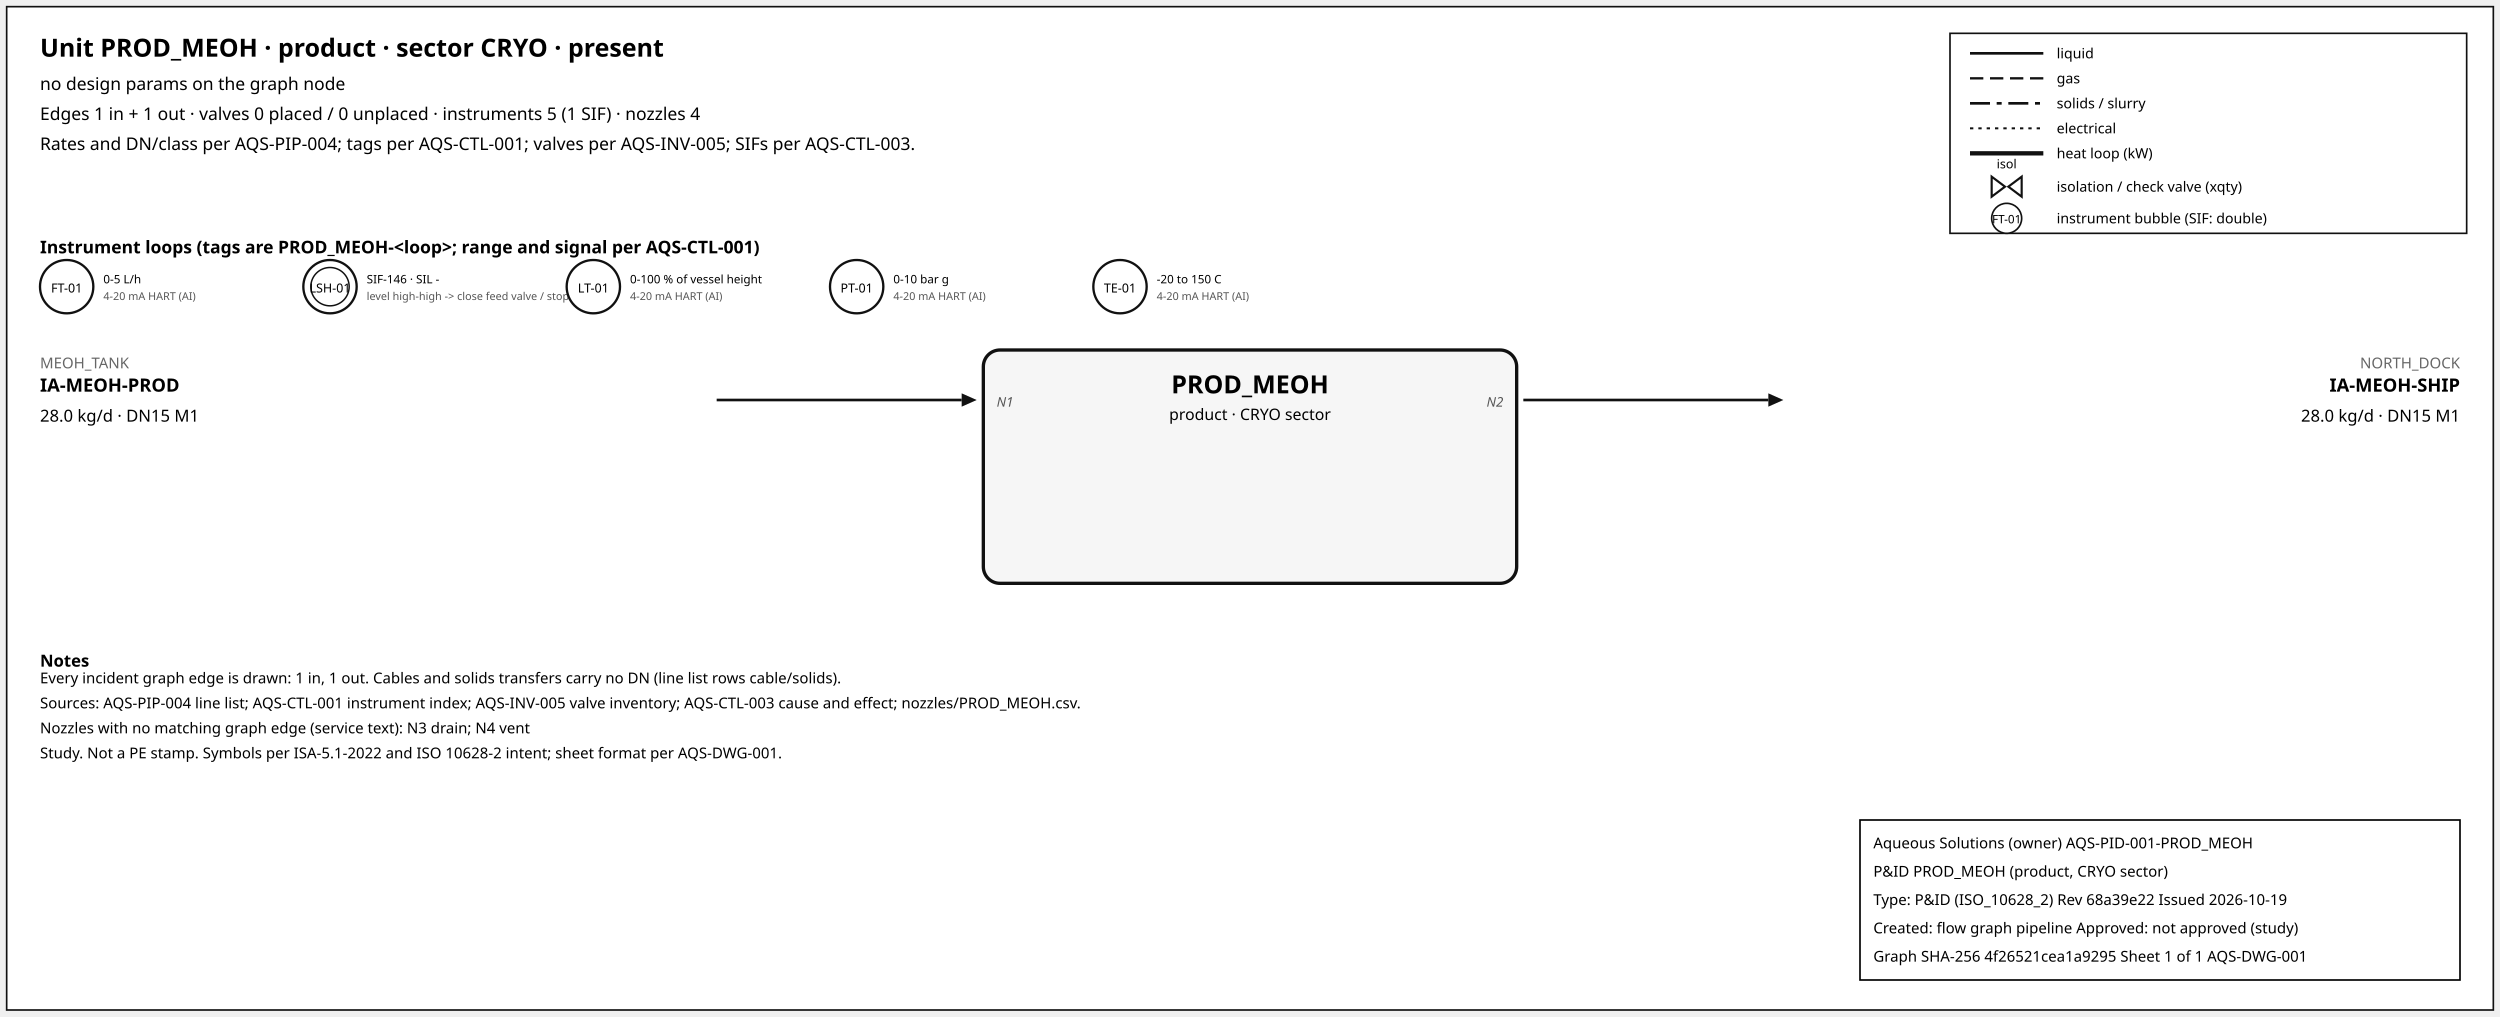
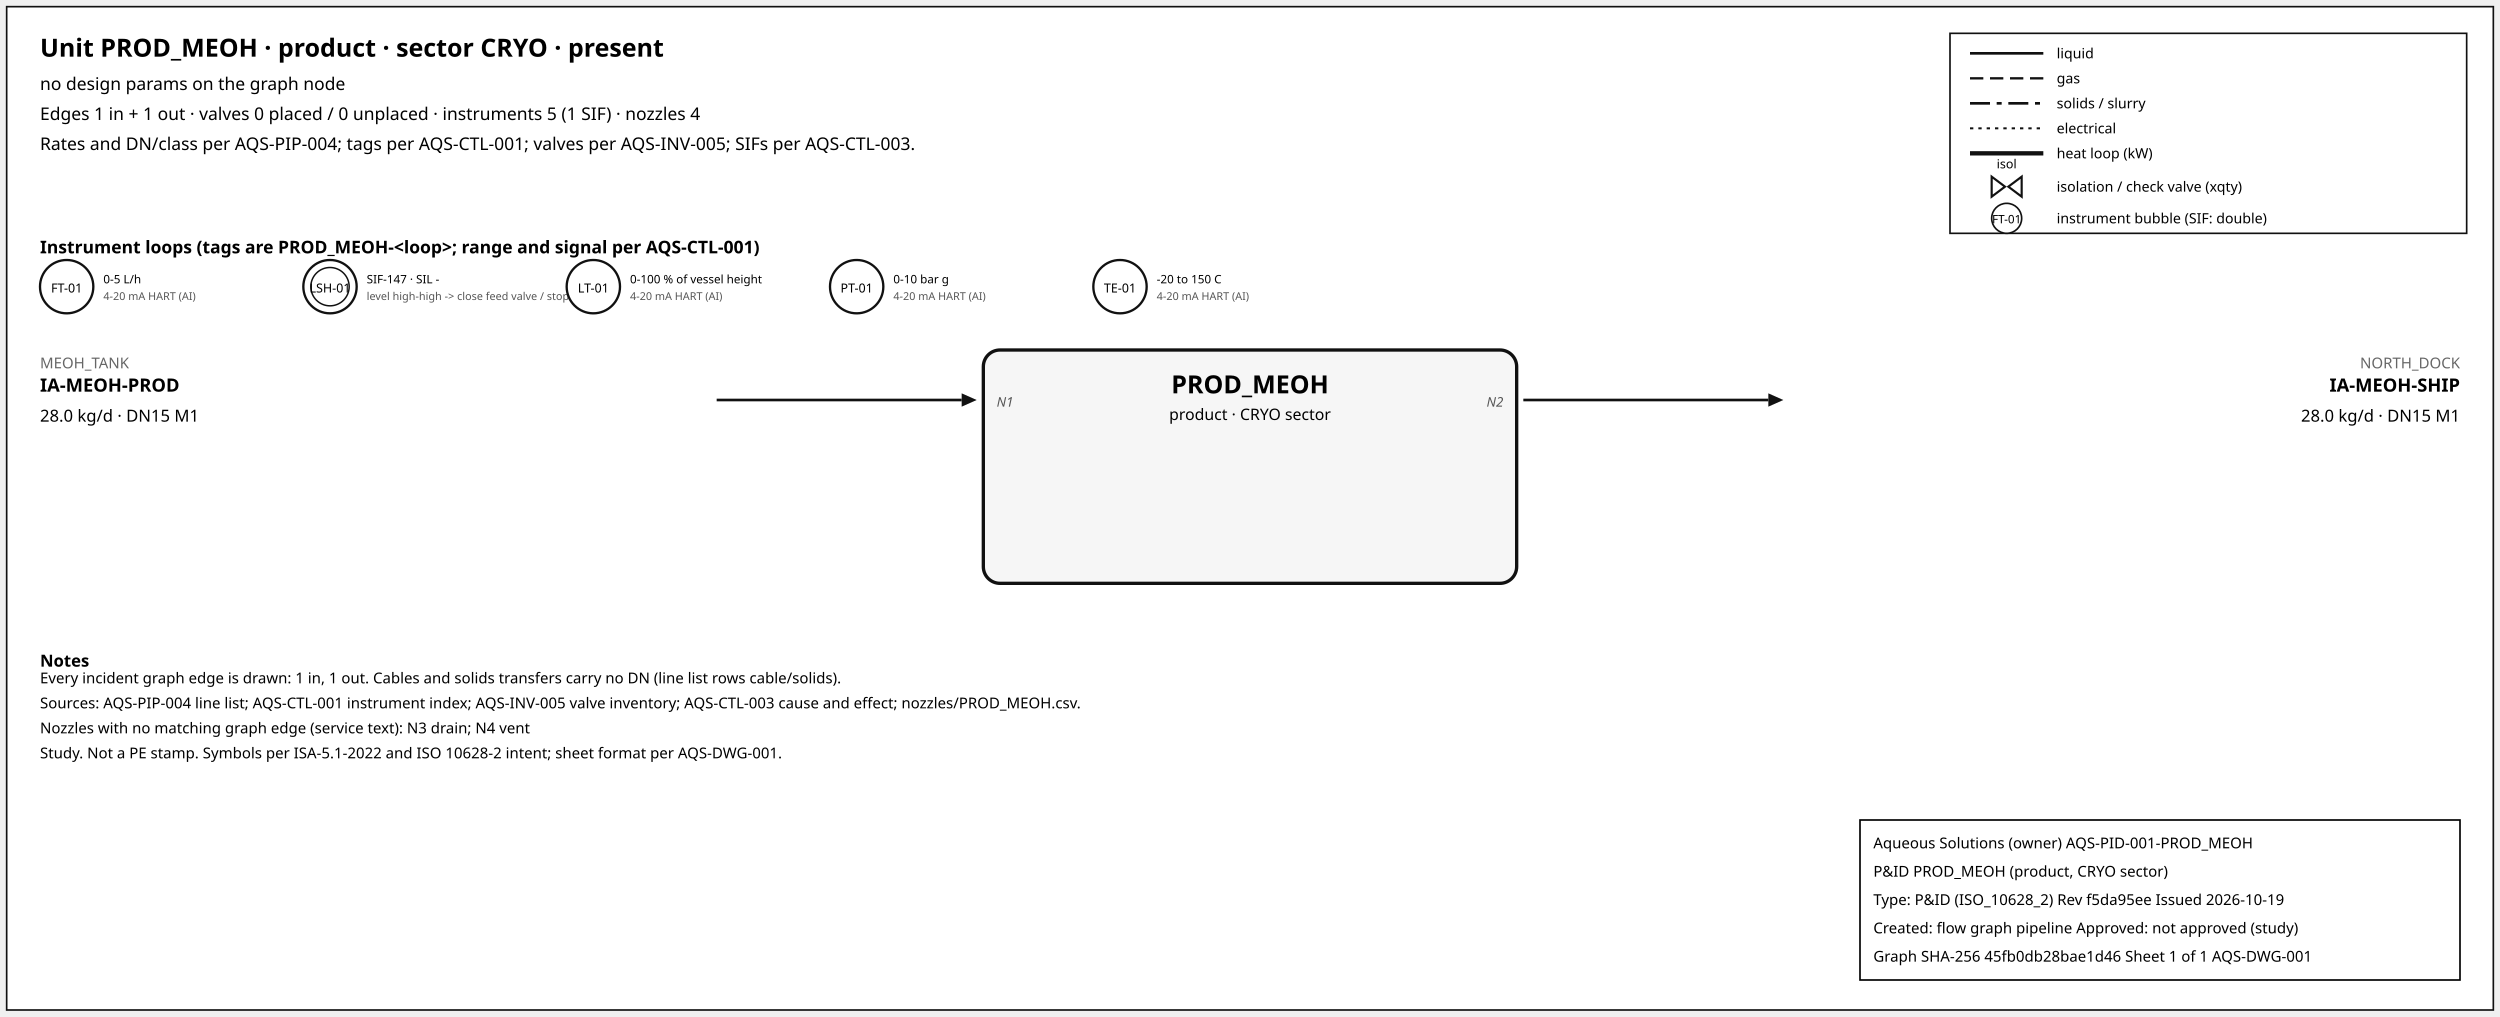
<svg xmlns="http://www.w3.org/2000/svg" width="1500" height="610" font-family="sans-serif">
  <rect x="4" y="4" width="1492" height="602" fill="white" stroke="#111" />
  <text x="24" y="34" font-size="15" font-weight="600">Unit PROD_MEOH · product · sector CRYO · present</text>
  <text x="24" y="54" font-size="10.5">no design params on the graph node</text>
  <text x="24" y="72" font-size="10.5">Edges 1 in + 1 out · valves 0 placed / 0 unplaced · instruments 5 (1 SIF) · nozzles 4</text>
  <text x="24" y="90" font-size="10.5">Rates and DN/class per AQS-PIP-004; tags per AQS-CTL-001; valves per AQS-INV-005; SIFs per AQS-CTL-003.</text>
  <rect x="1170" y="20" width="310" height="120" fill="white" stroke="#111" />
  <line x1="1182" y1="32" x2="1226" y2="32" stroke="#111" stroke-width="1.6" />
  <text x="1234" y="35" font-size="8.5">liquid</text>
  <line x1="1182" y1="47" x2="1226" y2="47" stroke="#111" stroke-width="1.4" stroke-dasharray="8,4" />
  <text x="1234" y="50" font-size="8.5">gas</text>
  <line x1="1182" y1="62" x2="1226" y2="62" stroke="#111" stroke-width="1.6" stroke-dasharray="12,4,3,4" />
  <text x="1234" y="65" font-size="8.5">solids / slurry</text>
  <line x1="1182" y1="77" x2="1226" y2="77" stroke="#111" stroke-width="1.2" stroke-dasharray="2,3" />
  <text x="1234" y="80" font-size="8.5">electrical</text>
  <line x1="1182" y1="92" x2="1226" y2="92" stroke="#111" stroke-width="2.6" />
  <text x="1234" y="95" font-size="8.5">heat loop (kW)</text>
  <path d="M 1195.0,106 L 1203.0,112 L 1195.0,118 Z M 1213.0,106 L 1205.0,112 L 1213.0,118 Z" fill="white" stroke="#111" stroke-width="1.3" />
  <text x="1204.0" y="101.0" font-size="7.5" text-anchor="middle">isol</text>
  <text x="1234" y="115" font-size="8.5">isolation / check valve (xqty)</text>
  <circle cx="1204" cy="131" r="9" fill="white" stroke="#111" />
  <text x="1204" y="134" font-size="7" text-anchor="middle">FT-01</text>
  <text x="1234" y="134" font-size="8.5">instrument bubble (SIF: double)</text>
  <text x="24" y="152" font-size="10.5" font-weight="600">Instrument loops (tags are PROD_MEOH-&lt;loop&gt;; range and signal per AQS-CTL-001)</text>
  <circle cx="40" cy="172" r="16" fill="white" stroke="#111" stroke-width="1.4" />
  <text x="40" y="175.5" font-size="7.5" text-anchor="middle">FT-01</text>
  <text x="62" y="170" font-size="7">0-5 L/h</text>
  <text x="62" y="180" font-size="6.5" fill="#555">4-20 mA HART (AI)</text>
  <circle cx="198" cy="172" r="16" fill="white" stroke="#111" stroke-width="1.4" />
  <circle cx="198" cy="172" r="11.5" fill="none" stroke="#111" stroke-width="0.9" />
  <text x="198" y="175.5" font-size="7.5" text-anchor="middle">LSH-01</text>
-   <text x="220" y="170" font-size="7">SIF-146 · SIL -</text>
+   <text x="220" y="170" font-size="7">SIF-147 · SIL -</text>
  <text x="220" y="180" font-size="6.5" fill="#555">level high-high -&gt; close feed valve / stop f</text>
  <circle cx="356" cy="172" r="16" fill="white" stroke="#111" stroke-width="1.4" />
  <text x="356" y="175.5" font-size="7.5" text-anchor="middle">LT-01</text>
  <text x="378" y="170" font-size="7">0-100 % of vessel height</text>
  <text x="378" y="180" font-size="6.5" fill="#555">4-20 mA HART (AI)</text>
  <circle cx="514" cy="172" r="16" fill="white" stroke="#111" stroke-width="1.4" />
  <text x="514" y="175.5" font-size="7.5" text-anchor="middle">PT-01</text>
  <text x="536" y="170" font-size="7">0-10 bar g</text>
  <text x="536" y="180" font-size="6.5" fill="#555">4-20 mA HART (AI)</text>
  <circle cx="672" cy="172" r="16" fill="white" stroke="#111" stroke-width="1.4" />
  <text x="672" y="175.5" font-size="7.5" text-anchor="middle">TE-01</text>
  <text x="694" y="170" font-size="7">-20 to 150 C</text>
  <text x="694" y="180" font-size="6.5" fill="#555">4-20 mA HART (AI)</text>
  <rect x="590" y="210" width="320" height="140" rx="10" fill="#f6f6f6" stroke="#111" stroke-width="2" />
  <text x="750.0" y="236" font-size="15" font-weight="700" text-anchor="middle">PROD_MEOH</text>
  <text x="750.0" y="252" font-size="9.5" text-anchor="middle">product · CRYO sector</text>
  <line x1="430" y1="240" x2="577" y2="240" stroke="#111" stroke-width="1.6" class="edge-in" />
  <polygon points="586,240 577,236 577,244" fill="#111" />
  <text x="24" y="221" font-size="9" fill="#666" text-anchor="start">MEOH_TANK</text>
  <text x="24" y="235" font-size="11" font-weight="600" text-anchor="start">IA-MEOH-PROD</text>
  <text x="24" y="253" font-size="10" text-anchor="start">28.0 kg/d · DN15 M1</text>
  <text x="598" y="244" font-size="8" font-style="italic" fill="#555" text-anchor="start">N1</text>
  <line x1="914" y1="240" x2="1061" y2="240" stroke="#111" stroke-width="1.6" class="edge-out" />
  <polygon points="1070,240 1061,236 1061,244" fill="#111" />
  <text x="1476" y="221" font-size="9" fill="#666" text-anchor="end">NORTH_DOCK</text>
  <text x="1476" y="235" font-size="11" font-weight="600" text-anchor="end">IA-MEOH-SHIP</text>
  <text x="1476" y="253" font-size="10" text-anchor="end">28.0 kg/d · DN15 M1</text>
  <text x="902" y="244" font-size="8" font-style="italic" fill="#555" text-anchor="end">N2</text>
  <text x="24" y="400" font-size="10" font-weight="600">Notes</text>
  <text x="24" y="410" font-size="9">Every incident graph edge is drawn: 1 in, 1 out. Cables and solids transfers carry no DN (line list rows cable/solids).</text>
  <text x="24" y="425" font-size="9">Sources: AQS-PIP-004 line list; AQS-CTL-001 instrument index; AQS-INV-005 valve inventory; AQS-CTL-003 cause and effect; nozzles/PROD_MEOH.csv.</text>
  <text x="24" y="440" font-size="9">Nozzles with no matching graph edge (service text): N3 drain; N4 vent</text>
  <text x="24" y="455" font-size="9">Study. Not a PE stamp. Symbols per ISA-5.1-2022 and ISO 10628-2 intent; sheet format per AQS-DWG-001.</text>
  <g id="aqs-title-block">
    <rect x="1116" y="492" width="360" height="96" fill="white" stroke="black" stroke-width="1" />
    <text x="1124" y="509" font-size="9">Aqueous Solutions (owner)   AQS-PID-001-PROD_MEOH</text>
    <text x="1124" y="526" font-size="9">P&amp;ID PROD_MEOH (product, CRYO sector)</text>
-     <text x="1124" y="543" font-size="9">Type: P&amp;ID (ISO_10628_2)   Rev 68a39e22   Issued 2026-10-19</text>
+     <text x="1124" y="543" font-size="9">Type: P&amp;ID (ISO_10628_2)   Rev f5da95ee   Issued 2026-10-19</text>
    <text x="1124" y="560" font-size="9">Created: flow graph pipeline   Approved: not approved (study)</text>
-     <text x="1124" y="577" font-size="9">Graph SHA-256 4f26521cea1a9295   Sheet 1 of 1   AQS-DWG-001</text>
+     <text x="1124" y="577" font-size="9">Graph SHA-256 45fb0db28bae1d46   Sheet 1 of 1   AQS-DWG-001</text>
  </g>
</svg>
